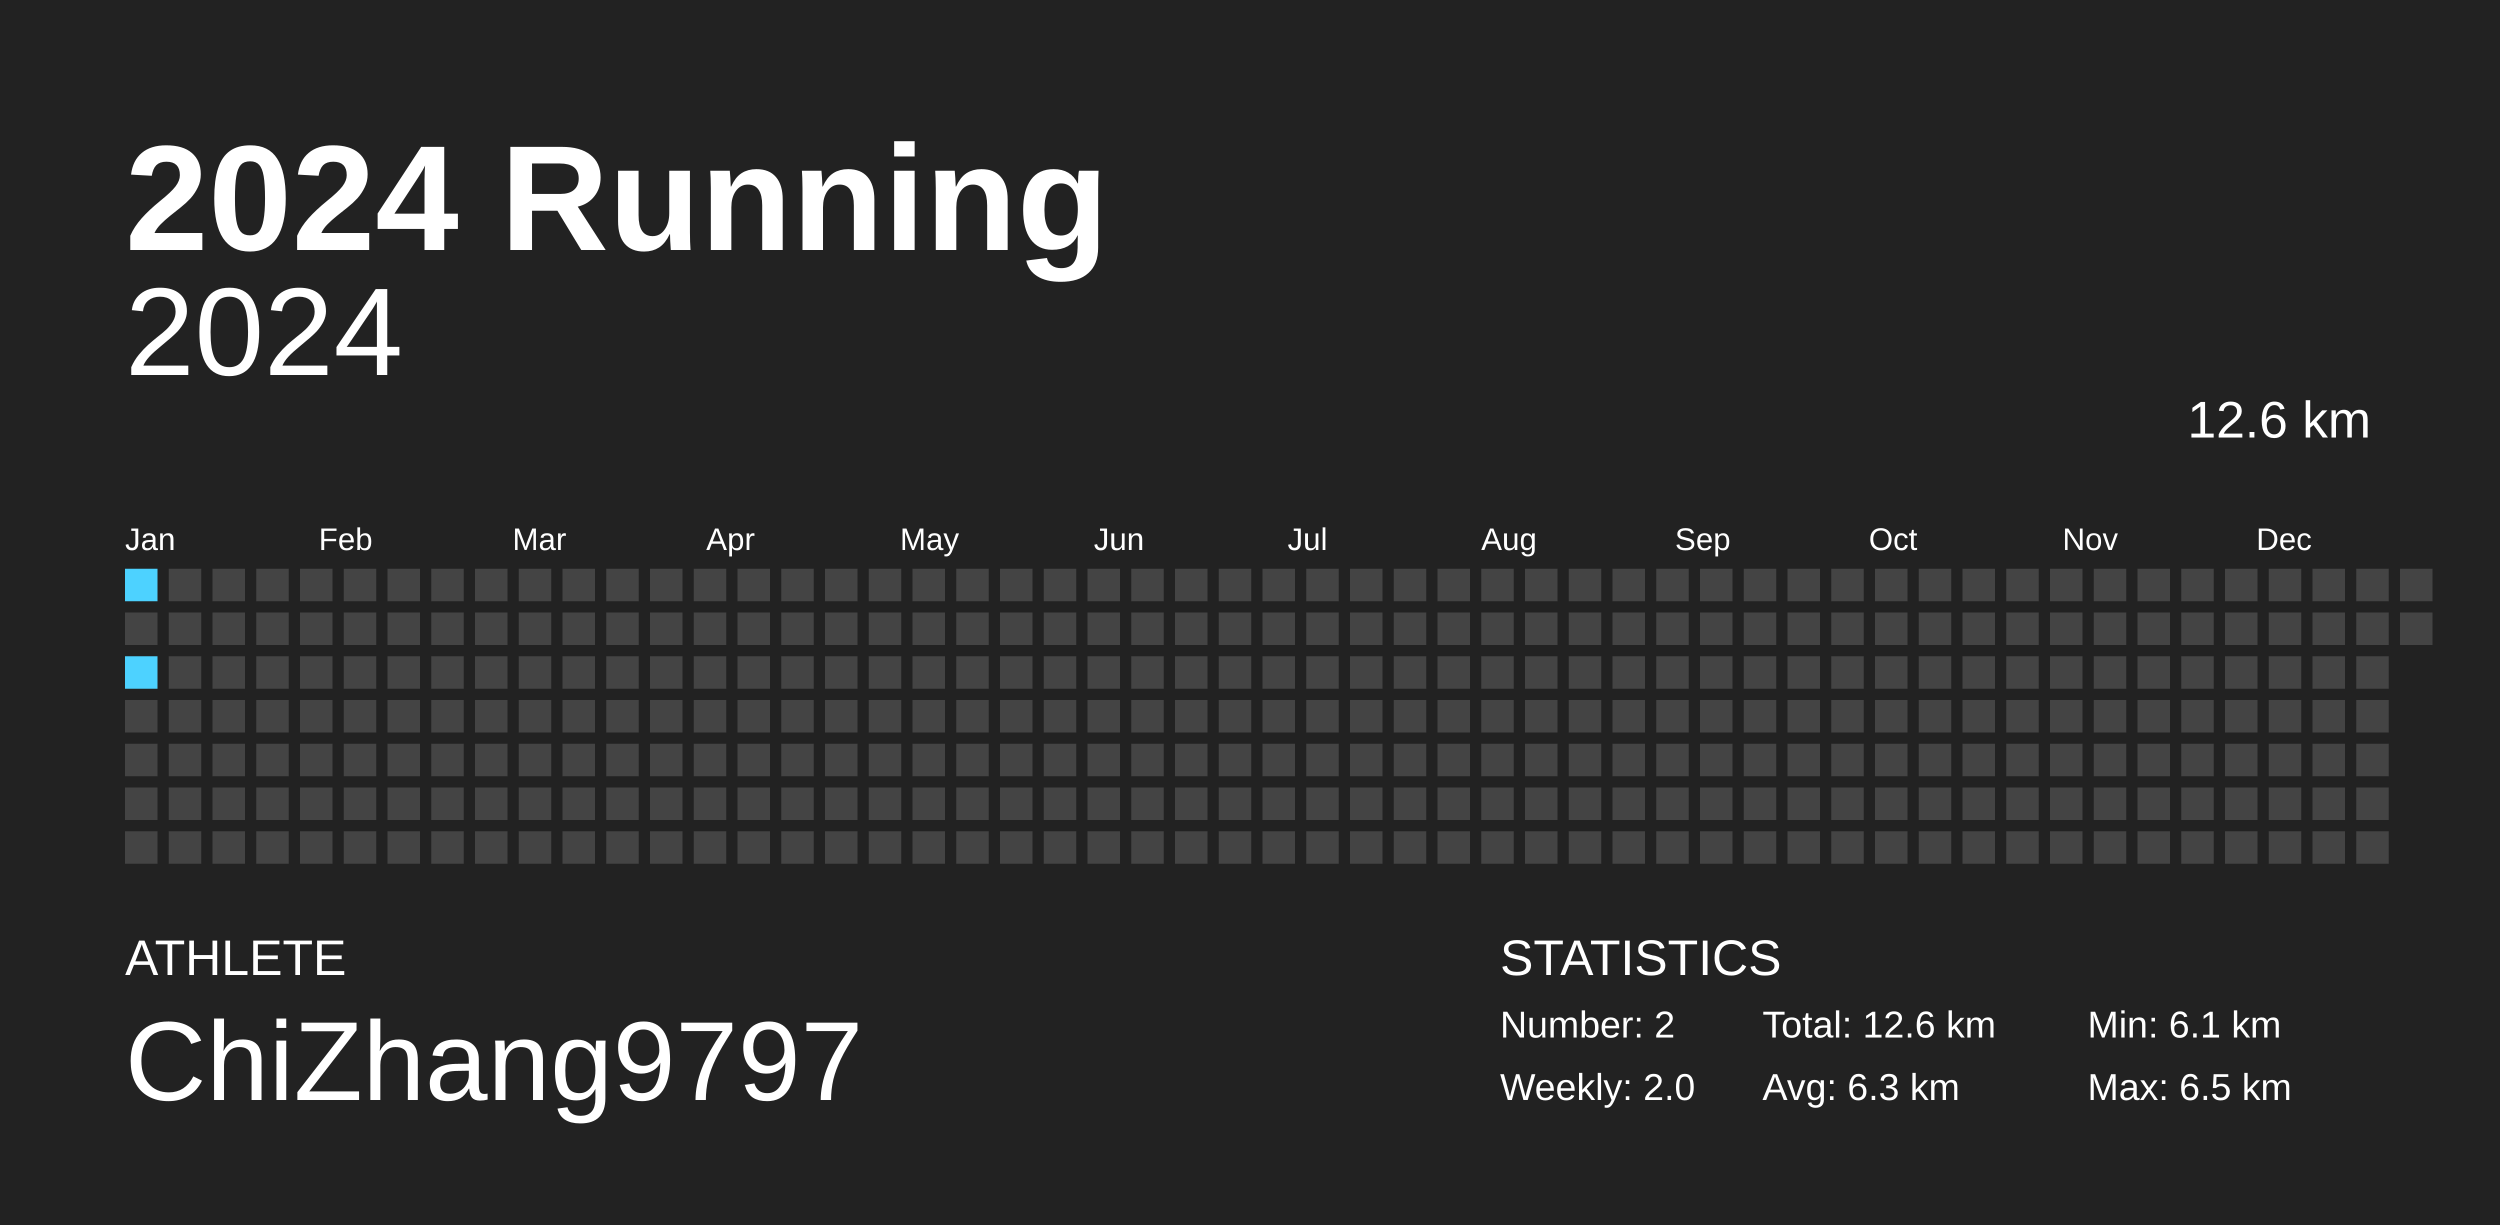
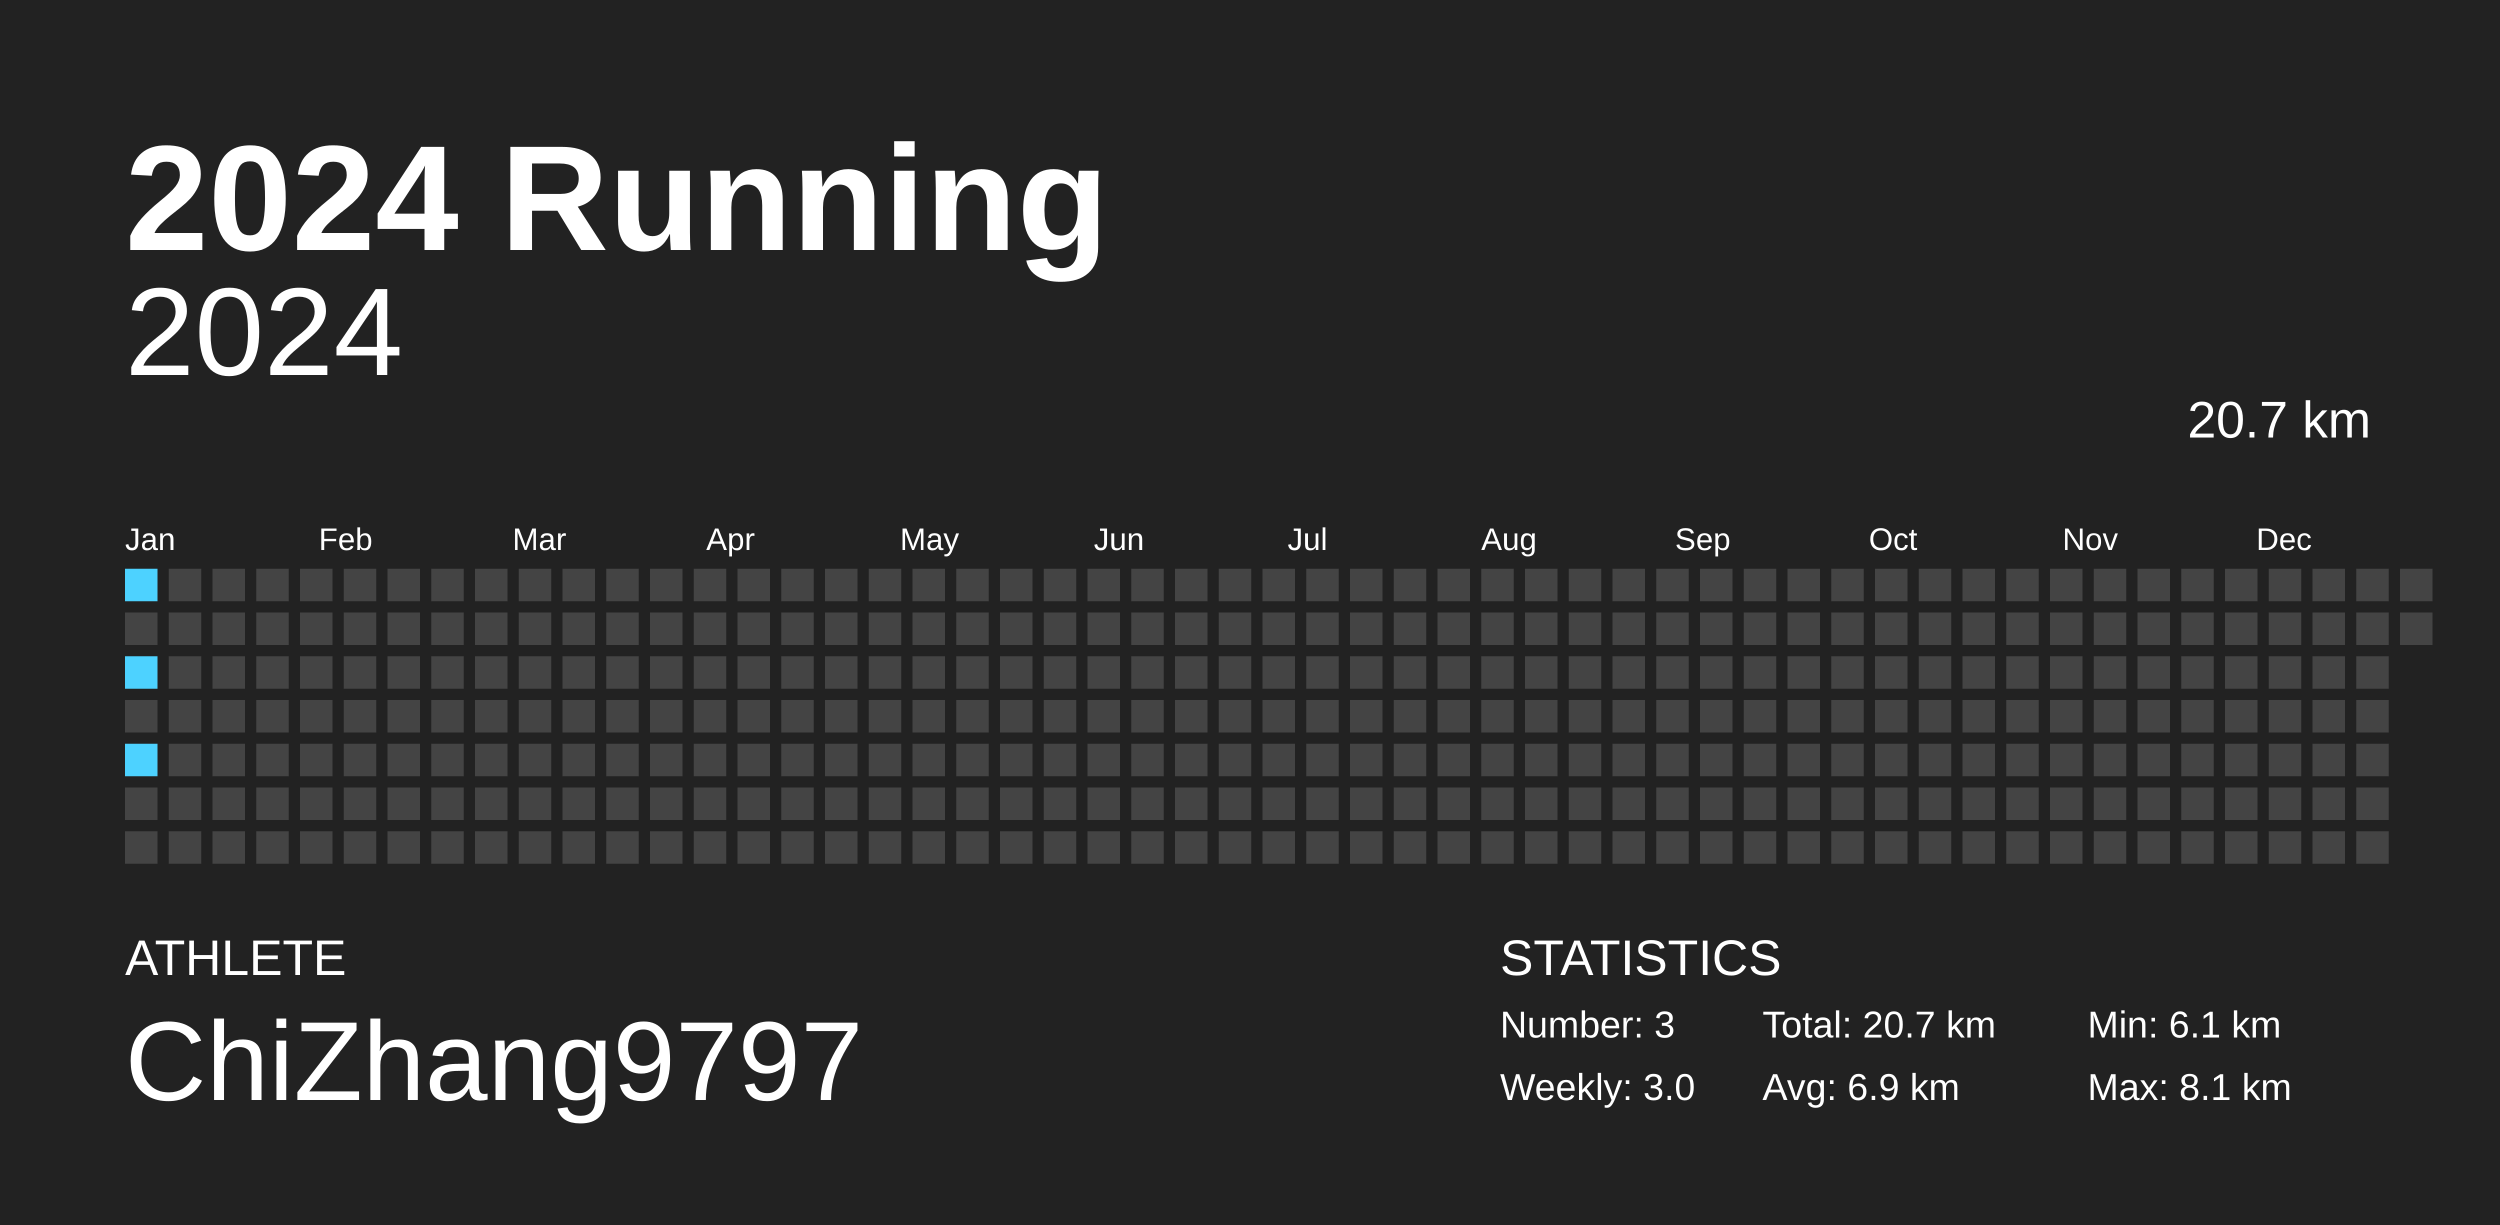
<svg xmlns="http://www.w3.org/2000/svg" baseProfile="full" height="98mm" version="1.1" viewBox="0,0,200,98" width="200mm">
  <defs />
  <rect fill="#222222" height="98" width="200" x="0" y="0" />
  <text fill="#FFFFFF" style="font-size:12px; font-family:Arial; font-weight:bold;" x="10" y="20">2024 Running</text>
  <text fill="#FFFFFF" style="font-size:4px; font-family:Arial" x="10" y="78">ATHLETE</text>
  <text fill="#FFFFFF" style="font-size:9px; font-family:Arial" x="10" y="88">ChiZhang9797</text>
  <text fill="#FFFFFF" style="font-size:4px; font-family:Arial" x="120" y="78">STATISTICS</text>
-   <text fill="#FFFFFF" style="font-size:3px; font-family:Arial" x="120" y="83">Number: 2</text>
-   <text fill="#FFFFFF" style="font-size:3px; font-family:Arial" x="120" y="88">Weekly: 2.0</text>
-   <text fill="#FFFFFF" style="font-size:3px; font-family:Arial" x="141" y="83">Total: 12.6 km</text>
-   <text fill="#FFFFFF" style="font-size:3px; font-family:Arial" x="141" y="88">Avg: 6.3 km</text>
+   <text fill="#FFFFFF" style="font-size:3px; font-family:Arial" x="120" y="83">Number: 3</text>
+   <text fill="#FFFFFF" style="font-size:3px; font-family:Arial" x="120" y="88">Weekly: 3.0</text>
+   <text fill="#FFFFFF" style="font-size:3px; font-family:Arial" x="141" y="83">Total: 20.7 km</text>
+   <text fill="#FFFFFF" style="font-size:3px; font-family:Arial" x="141" y="88">Avg: 6.9 km</text>
  <text fill="#FFFFFF" style="font-size:3px; font-family:Arial" x="167" y="83">Min: 6.1 km</text>
-   <text fill="#FFFFFF" style="font-size:3px; font-family:Arial" x="167" y="88">Max: 6.5 km</text>
+   <text fill="#FFFFFF" style="font-size:3px; font-family:Arial" x="167" y="88">Max: 8.1 km</text>
  <text alignment-baseline="hanging" fill="#FFFFFF" style="font-size:10.0px; font-family:Arial;" x="10" y="30">2024</text>
-   <text alignment-baseline="hanging" fill="#FFFFFF" style="font-size:4.125px; font-family:Arial;" x="175" y="35">12.6 km</text>
+   <text alignment-baseline="hanging" fill="#FFFFFF" style="font-size:4.125px; font-family:Arial;" x="175" y="35">20.7 km</text>
  <text fill="#FFFFFF" style="font-size:2.5px; font-family:Arial" x="10.0" y="44">Jan</text>
  <text fill="#FFFFFF" style="font-size:2.5px; font-family:Arial" x="25.5" y="44">Feb</text>
  <text fill="#FFFFFF" style="font-size:2.5px; font-family:Arial" x="41.0" y="44">Mar</text>
  <text fill="#FFFFFF" style="font-size:2.5px; font-family:Arial" x="56.5" y="44">Apr</text>
  <text fill="#FFFFFF" style="font-size:2.5px; font-family:Arial" x="72.0" y="44">May</text>
  <text fill="#FFFFFF" style="font-size:2.5px; font-family:Arial" x="87.5" y="44">Jun</text>
  <text fill="#FFFFFF" style="font-size:2.5px; font-family:Arial" x="103.0" y="44">Jul</text>
  <text fill="#FFFFFF" style="font-size:2.5px; font-family:Arial" x="118.5" y="44">Aug</text>
  <text fill="#FFFFFF" style="font-size:2.5px; font-family:Arial" x="134.0" y="44">Sep</text>
  <text fill="#FFFFFF" style="font-size:2.5px; font-family:Arial" x="149.5" y="44">Oct</text>
  <text fill="#FFFFFF" style="font-size:2.5px; font-family:Arial" x="165.0" y="44">Nov</text>
  <text fill="#FFFFFF" style="font-size:2.5px; font-family:Arial" x="180.5" y="44">Dec</text>
  <rect fill="#4dd2ff" height="2.6" width="2.6" x="10.0" y="45.5" />
  <rect fill="#444444" height="2.6" width="2.6" x="10.0" y="49.0" />
  <rect fill="#4dd2ff" height="2.6" width="2.6" x="10.0" y="52.5" />
  <rect fill="#444444" height="2.6" width="2.6" x="10.0" y="56.0" />
-   <rect fill="#444444" height="2.6" width="2.6" x="10.0" y="59.5" />
+   <rect fill="#4dd2ff" height="2.6" width="2.6" x="10.0" y="59.5" />
  <rect fill="#444444" height="2.6" width="2.6" x="10.0" y="63.0" />
  <rect fill="#444444" height="2.6" width="2.6" x="10.0" y="66.5" />
  <rect fill="#444444" height="2.6" width="2.6" x="13.5" y="45.5" />
  <rect fill="#444444" height="2.6" width="2.6" x="13.5" y="49.0" />
  <rect fill="#444444" height="2.6" width="2.6" x="13.5" y="52.5" />
  <rect fill="#444444" height="2.6" width="2.6" x="13.5" y="56.0" />
  <rect fill="#444444" height="2.6" width="2.6" x="13.5" y="59.5" />
  <rect fill="#444444" height="2.6" width="2.6" x="13.5" y="63.0" />
  <rect fill="#444444" height="2.6" width="2.6" x="13.5" y="66.5" />
  <rect fill="#444444" height="2.6" width="2.6" x="17.0" y="45.5" />
  <rect fill="#444444" height="2.6" width="2.6" x="17.0" y="49.0" />
  <rect fill="#444444" height="2.6" width="2.6" x="17.0" y="52.5" />
  <rect fill="#444444" height="2.6" width="2.6" x="17.0" y="56.0" />
  <rect fill="#444444" height="2.6" width="2.6" x="17.0" y="59.5" />
  <rect fill="#444444" height="2.6" width="2.6" x="17.0" y="63.0" />
  <rect fill="#444444" height="2.6" width="2.6" x="17.0" y="66.5" />
  <rect fill="#444444" height="2.6" width="2.6" x="20.5" y="45.5" />
  <rect fill="#444444" height="2.6" width="2.6" x="20.5" y="49.0" />
  <rect fill="#444444" height="2.6" width="2.6" x="20.5" y="52.5" />
  <rect fill="#444444" height="2.6" width="2.6" x="20.5" y="56.0" />
  <rect fill="#444444" height="2.6" width="2.6" x="20.5" y="59.5" />
  <rect fill="#444444" height="2.6" width="2.6" x="20.5" y="63.0" />
  <rect fill="#444444" height="2.6" width="2.6" x="20.5" y="66.5" />
  <rect fill="#444444" height="2.6" width="2.6" x="24.0" y="45.5" />
  <rect fill="#444444" height="2.6" width="2.6" x="24.0" y="49.0" />
  <rect fill="#444444" height="2.6" width="2.6" x="24.0" y="52.5" />
  <rect fill="#444444" height="2.6" width="2.6" x="24.0" y="56.0" />
  <rect fill="#444444" height="2.6" width="2.6" x="24.0" y="59.5" />
  <rect fill="#444444" height="2.6" width="2.6" x="24.0" y="63.0" />
  <rect fill="#444444" height="2.6" width="2.6" x="24.0" y="66.5" />
  <rect fill="#444444" height="2.6" width="2.6" x="27.5" y="45.5" />
  <rect fill="#444444" height="2.6" width="2.6" x="27.5" y="49.0" />
  <rect fill="#444444" height="2.6" width="2.6" x="27.5" y="52.5" />
  <rect fill="#444444" height="2.6" width="2.6" x="27.5" y="56.0" />
  <rect fill="#444444" height="2.6" width="2.6" x="27.5" y="59.5" />
  <rect fill="#444444" height="2.6" width="2.6" x="27.5" y="63.0" />
  <rect fill="#444444" height="2.6" width="2.6" x="27.5" y="66.5" />
  <rect fill="#444444" height="2.6" width="2.6" x="31.0" y="45.5" />
  <rect fill="#444444" height="2.6" width="2.6" x="31.0" y="49.0" />
  <rect fill="#444444" height="2.6" width="2.6" x="31.0" y="52.5" />
  <rect fill="#444444" height="2.6" width="2.6" x="31.0" y="56.0" />
  <rect fill="#444444" height="2.6" width="2.6" x="31.0" y="59.5" />
  <rect fill="#444444" height="2.6" width="2.6" x="31.0" y="63.0" />
  <rect fill="#444444" height="2.6" width="2.6" x="31.0" y="66.5" />
  <rect fill="#444444" height="2.6" width="2.6" x="34.5" y="45.5" />
  <rect fill="#444444" height="2.6" width="2.6" x="34.5" y="49.0" />
  <rect fill="#444444" height="2.6" width="2.6" x="34.5" y="52.5" />
  <rect fill="#444444" height="2.6" width="2.6" x="34.5" y="56.0" />
  <rect fill="#444444" height="2.6" width="2.6" x="34.5" y="59.5" />
  <rect fill="#444444" height="2.6" width="2.6" x="34.5" y="63.0" />
  <rect fill="#444444" height="2.6" width="2.6" x="34.5" y="66.5" />
  <rect fill="#444444" height="2.6" width="2.6" x="38.0" y="45.5" />
  <rect fill="#444444" height="2.6" width="2.6" x="38.0" y="49.0" />
  <rect fill="#444444" height="2.6" width="2.6" x="38.0" y="52.5" />
  <rect fill="#444444" height="2.6" width="2.6" x="38.0" y="56.0" />
  <rect fill="#444444" height="2.6" width="2.6" x="38.0" y="59.5" />
  <rect fill="#444444" height="2.6" width="2.6" x="38.0" y="63.0" />
  <rect fill="#444444" height="2.6" width="2.6" x="38.0" y="66.5" />
  <rect fill="#444444" height="2.6" width="2.6" x="41.5" y="45.5" />
  <rect fill="#444444" height="2.6" width="2.6" x="41.5" y="49.0" />
  <rect fill="#444444" height="2.6" width="2.6" x="41.5" y="52.5" />
  <rect fill="#444444" height="2.6" width="2.6" x="41.5" y="56.0" />
  <rect fill="#444444" height="2.6" width="2.6" x="41.5" y="59.5" />
  <rect fill="#444444" height="2.6" width="2.6" x="41.5" y="63.0" />
  <rect fill="#444444" height="2.6" width="2.6" x="41.5" y="66.5" />
  <rect fill="#444444" height="2.6" width="2.6" x="45.0" y="45.5" />
  <rect fill="#444444" height="2.6" width="2.6" x="45.0" y="49.0" />
  <rect fill="#444444" height="2.6" width="2.6" x="45.0" y="52.5" />
  <rect fill="#444444" height="2.6" width="2.6" x="45.0" y="56.0" />
  <rect fill="#444444" height="2.6" width="2.6" x="45.0" y="59.5" />
  <rect fill="#444444" height="2.6" width="2.6" x="45.0" y="63.0" />
  <rect fill="#444444" height="2.6" width="2.6" x="45.0" y="66.5" />
  <rect fill="#444444" height="2.6" width="2.6" x="48.5" y="45.5" />
  <rect fill="#444444" height="2.6" width="2.6" x="48.5" y="49.0" />
  <rect fill="#444444" height="2.6" width="2.6" x="48.5" y="52.5" />
  <rect fill="#444444" height="2.6" width="2.6" x="48.5" y="56.0" />
  <rect fill="#444444" height="2.6" width="2.6" x="48.5" y="59.5" />
  <rect fill="#444444" height="2.6" width="2.6" x="48.5" y="63.0" />
  <rect fill="#444444" height="2.6" width="2.6" x="48.5" y="66.5" />
  <rect fill="#444444" height="2.6" width="2.6" x="52.0" y="45.5" />
  <rect fill="#444444" height="2.6" width="2.6" x="52.0" y="49.0" />
  <rect fill="#444444" height="2.6" width="2.6" x="52.0" y="52.5" />
  <rect fill="#444444" height="2.6" width="2.6" x="52.0" y="56.0" />
  <rect fill="#444444" height="2.6" width="2.6" x="52.0" y="59.5" />
  <rect fill="#444444" height="2.6" width="2.6" x="52.0" y="63.0" />
  <rect fill="#444444" height="2.6" width="2.6" x="52.0" y="66.5" />
  <rect fill="#444444" height="2.6" width="2.6" x="55.5" y="45.5" />
  <rect fill="#444444" height="2.6" width="2.6" x="55.5" y="49.0" />
  <rect fill="#444444" height="2.6" width="2.6" x="55.5" y="52.5" />
  <rect fill="#444444" height="2.6" width="2.6" x="55.5" y="56.0" />
  <rect fill="#444444" height="2.6" width="2.6" x="55.5" y="59.5" />
  <rect fill="#444444" height="2.6" width="2.6" x="55.5" y="63.0" />
  <rect fill="#444444" height="2.6" width="2.6" x="55.5" y="66.5" />
  <rect fill="#444444" height="2.6" width="2.6" x="59.0" y="45.5" />
  <rect fill="#444444" height="2.6" width="2.6" x="59.0" y="49.0" />
  <rect fill="#444444" height="2.6" width="2.6" x="59.0" y="52.5" />
  <rect fill="#444444" height="2.6" width="2.6" x="59.0" y="56.0" />
  <rect fill="#444444" height="2.6" width="2.6" x="59.0" y="59.5" />
  <rect fill="#444444" height="2.6" width="2.6" x="59.0" y="63.0" />
  <rect fill="#444444" height="2.6" width="2.6" x="59.0" y="66.5" />
  <rect fill="#444444" height="2.6" width="2.6" x="62.5" y="45.5" />
  <rect fill="#444444" height="2.6" width="2.6" x="62.5" y="49.0" />
  <rect fill="#444444" height="2.6" width="2.6" x="62.5" y="52.5" />
  <rect fill="#444444" height="2.6" width="2.6" x="62.5" y="56.0" />
  <rect fill="#444444" height="2.6" width="2.6" x="62.5" y="59.5" />
  <rect fill="#444444" height="2.6" width="2.6" x="62.5" y="63.0" />
  <rect fill="#444444" height="2.6" width="2.6" x="62.5" y="66.5" />
  <rect fill="#444444" height="2.6" width="2.6" x="66.0" y="45.5" />
  <rect fill="#444444" height="2.6" width="2.6" x="66.0" y="49.0" />
  <rect fill="#444444" height="2.6" width="2.6" x="66.0" y="52.5" />
  <rect fill="#444444" height="2.6" width="2.6" x="66.0" y="56.0" />
  <rect fill="#444444" height="2.6" width="2.6" x="66.0" y="59.5" />
  <rect fill="#444444" height="2.6" width="2.6" x="66.0" y="63.0" />
  <rect fill="#444444" height="2.6" width="2.6" x="66.0" y="66.5" />
  <rect fill="#444444" height="2.6" width="2.6" x="69.5" y="45.5" />
  <rect fill="#444444" height="2.6" width="2.6" x="69.5" y="49.0" />
  <rect fill="#444444" height="2.6" width="2.6" x="69.5" y="52.5" />
  <rect fill="#444444" height="2.6" width="2.6" x="69.5" y="56.0" />
  <rect fill="#444444" height="2.6" width="2.6" x="69.5" y="59.5" />
  <rect fill="#444444" height="2.6" width="2.6" x="69.5" y="63.0" />
  <rect fill="#444444" height="2.6" width="2.6" x="69.5" y="66.5" />
  <rect fill="#444444" height="2.6" width="2.6" x="73.0" y="45.5" />
  <rect fill="#444444" height="2.6" width="2.6" x="73.0" y="49.0" />
  <rect fill="#444444" height="2.6" width="2.6" x="73.0" y="52.5" />
  <rect fill="#444444" height="2.6" width="2.6" x="73.0" y="56.0" />
  <rect fill="#444444" height="2.6" width="2.6" x="73.0" y="59.5" />
  <rect fill="#444444" height="2.6" width="2.6" x="73.0" y="63.0" />
  <rect fill="#444444" height="2.6" width="2.6" x="73.0" y="66.5" />
  <rect fill="#444444" height="2.6" width="2.6" x="76.5" y="45.5" />
  <rect fill="#444444" height="2.6" width="2.6" x="76.5" y="49.0" />
  <rect fill="#444444" height="2.6" width="2.6" x="76.5" y="52.5" />
  <rect fill="#444444" height="2.6" width="2.6" x="76.5" y="56.0" />
  <rect fill="#444444" height="2.6" width="2.6" x="76.5" y="59.5" />
  <rect fill="#444444" height="2.6" width="2.6" x="76.5" y="63.0" />
  <rect fill="#444444" height="2.6" width="2.6" x="76.5" y="66.5" />
  <rect fill="#444444" height="2.6" width="2.6" x="80.0" y="45.5" />
  <rect fill="#444444" height="2.6" width="2.6" x="80.0" y="49.0" />
  <rect fill="#444444" height="2.6" width="2.6" x="80.0" y="52.5" />
  <rect fill="#444444" height="2.6" width="2.6" x="80.0" y="56.0" />
  <rect fill="#444444" height="2.6" width="2.6" x="80.0" y="59.5" />
  <rect fill="#444444" height="2.6" width="2.6" x="80.0" y="63.0" />
  <rect fill="#444444" height="2.6" width="2.6" x="80.0" y="66.5" />
  <rect fill="#444444" height="2.6" width="2.6" x="83.5" y="45.5" />
  <rect fill="#444444" height="2.6" width="2.6" x="83.5" y="49.0" />
  <rect fill="#444444" height="2.6" width="2.6" x="83.5" y="52.5" />
  <rect fill="#444444" height="2.6" width="2.6" x="83.5" y="56.0" />
  <rect fill="#444444" height="2.6" width="2.6" x="83.5" y="59.5" />
  <rect fill="#444444" height="2.6" width="2.6" x="83.5" y="63.0" />
  <rect fill="#444444" height="2.6" width="2.6" x="83.5" y="66.5" />
  <rect fill="#444444" height="2.6" width="2.6" x="87.0" y="45.5" />
  <rect fill="#444444" height="2.6" width="2.6" x="87.0" y="49.0" />
  <rect fill="#444444" height="2.6" width="2.6" x="87.0" y="52.5" />
  <rect fill="#444444" height="2.6" width="2.6" x="87.0" y="56.0" />
  <rect fill="#444444" height="2.6" width="2.6" x="87.0" y="59.5" />
  <rect fill="#444444" height="2.6" width="2.6" x="87.0" y="63.0" />
  <rect fill="#444444" height="2.6" width="2.6" x="87.0" y="66.5" />
  <rect fill="#444444" height="2.6" width="2.6" x="90.5" y="45.5" />
  <rect fill="#444444" height="2.6" width="2.6" x="90.5" y="49.0" />
  <rect fill="#444444" height="2.6" width="2.6" x="90.5" y="52.5" />
  <rect fill="#444444" height="2.6" width="2.6" x="90.5" y="56.0" />
  <rect fill="#444444" height="2.6" width="2.6" x="90.5" y="59.5" />
  <rect fill="#444444" height="2.6" width="2.6" x="90.5" y="63.0" />
  <rect fill="#444444" height="2.6" width="2.6" x="90.5" y="66.5" />
  <rect fill="#444444" height="2.6" width="2.6" x="94.0" y="45.5" />
  <rect fill="#444444" height="2.6" width="2.6" x="94.0" y="49.0" />
  <rect fill="#444444" height="2.6" width="2.6" x="94.0" y="52.5" />
  <rect fill="#444444" height="2.6" width="2.6" x="94.0" y="56.0" />
  <rect fill="#444444" height="2.6" width="2.6" x="94.0" y="59.5" />
  <rect fill="#444444" height="2.6" width="2.6" x="94.0" y="63.0" />
  <rect fill="#444444" height="2.6" width="2.6" x="94.0" y="66.5" />
  <rect fill="#444444" height="2.6" width="2.6" x="97.5" y="45.5" />
  <rect fill="#444444" height="2.6" width="2.6" x="97.5" y="49.0" />
  <rect fill="#444444" height="2.6" width="2.6" x="97.5" y="52.5" />
  <rect fill="#444444" height="2.6" width="2.6" x="97.5" y="56.0" />
  <rect fill="#444444" height="2.6" width="2.6" x="97.5" y="59.5" />
  <rect fill="#444444" height="2.6" width="2.6" x="97.5" y="63.0" />
  <rect fill="#444444" height="2.6" width="2.6" x="97.5" y="66.5" />
  <rect fill="#444444" height="2.6" width="2.6" x="101.0" y="45.5" />
  <rect fill="#444444" height="2.6" width="2.6" x="101.0" y="49.0" />
  <rect fill="#444444" height="2.6" width="2.6" x="101.0" y="52.5" />
  <rect fill="#444444" height="2.6" width="2.6" x="101.0" y="56.0" />
  <rect fill="#444444" height="2.6" width="2.6" x="101.0" y="59.5" />
  <rect fill="#444444" height="2.6" width="2.6" x="101.0" y="63.0" />
  <rect fill="#444444" height="2.6" width="2.6" x="101.0" y="66.5" />
  <rect fill="#444444" height="2.6" width="2.6" x="104.5" y="45.5" />
  <rect fill="#444444" height="2.6" width="2.6" x="104.5" y="49.0" />
  <rect fill="#444444" height="2.6" width="2.6" x="104.5" y="52.5" />
  <rect fill="#444444" height="2.6" width="2.6" x="104.5" y="56.0" />
  <rect fill="#444444" height="2.6" width="2.6" x="104.5" y="59.5" />
  <rect fill="#444444" height="2.6" width="2.6" x="104.5" y="63.0" />
  <rect fill="#444444" height="2.6" width="2.6" x="104.5" y="66.5" />
  <rect fill="#444444" height="2.6" width="2.6" x="108.0" y="45.5" />
  <rect fill="#444444" height="2.6" width="2.6" x="108.0" y="49.0" />
  <rect fill="#444444" height="2.6" width="2.6" x="108.0" y="52.5" />
  <rect fill="#444444" height="2.6" width="2.6" x="108.0" y="56.0" />
  <rect fill="#444444" height="2.6" width="2.6" x="108.0" y="59.5" />
  <rect fill="#444444" height="2.6" width="2.6" x="108.0" y="63.0" />
  <rect fill="#444444" height="2.6" width="2.6" x="108.0" y="66.5" />
  <rect fill="#444444" height="2.6" width="2.6" x="111.5" y="45.5" />
  <rect fill="#444444" height="2.6" width="2.6" x="111.5" y="49.0" />
  <rect fill="#444444" height="2.6" width="2.6" x="111.5" y="52.5" />
  <rect fill="#444444" height="2.6" width="2.6" x="111.5" y="56.0" />
  <rect fill="#444444" height="2.6" width="2.6" x="111.5" y="59.5" />
  <rect fill="#444444" height="2.6" width="2.6" x="111.5" y="63.0" />
  <rect fill="#444444" height="2.6" width="2.6" x="111.5" y="66.5" />
  <rect fill="#444444" height="2.6" width="2.6" x="115.0" y="45.5" />
  <rect fill="#444444" height="2.6" width="2.6" x="115.0" y="49.0" />
  <rect fill="#444444" height="2.6" width="2.6" x="115.0" y="52.5" />
  <rect fill="#444444" height="2.6" width="2.6" x="115.0" y="56.0" />
  <rect fill="#444444" height="2.6" width="2.6" x="115.0" y="59.5" />
  <rect fill="#444444" height="2.6" width="2.6" x="115.0" y="63.0" />
  <rect fill="#444444" height="2.6" width="2.6" x="115.0" y="66.5" />
  <rect fill="#444444" height="2.6" width="2.6" x="118.5" y="45.5" />
  <rect fill="#444444" height="2.6" width="2.6" x="118.5" y="49.0" />
  <rect fill="#444444" height="2.6" width="2.6" x="118.5" y="52.5" />
  <rect fill="#444444" height="2.6" width="2.6" x="118.5" y="56.0" />
  <rect fill="#444444" height="2.6" width="2.6" x="118.5" y="59.5" />
  <rect fill="#444444" height="2.6" width="2.6" x="118.5" y="63.0" />
  <rect fill="#444444" height="2.6" width="2.6" x="118.5" y="66.5" />
  <rect fill="#444444" height="2.6" width="2.6" x="122.0" y="45.5" />
  <rect fill="#444444" height="2.6" width="2.6" x="122.0" y="49.0" />
  <rect fill="#444444" height="2.6" width="2.6" x="122.0" y="52.5" />
  <rect fill="#444444" height="2.6" width="2.6" x="122.0" y="56.0" />
  <rect fill="#444444" height="2.6" width="2.6" x="122.0" y="59.5" />
  <rect fill="#444444" height="2.6" width="2.6" x="122.0" y="63.0" />
  <rect fill="#444444" height="2.6" width="2.6" x="122.0" y="66.5" />
  <rect fill="#444444" height="2.6" width="2.6" x="125.5" y="45.5" />
  <rect fill="#444444" height="2.6" width="2.6" x="125.5" y="49.0" />
  <rect fill="#444444" height="2.6" width="2.6" x="125.5" y="52.5" />
  <rect fill="#444444" height="2.6" width="2.6" x="125.5" y="56.0" />
  <rect fill="#444444" height="2.6" width="2.6" x="125.5" y="59.5" />
  <rect fill="#444444" height="2.6" width="2.6" x="125.5" y="63.0" />
  <rect fill="#444444" height="2.6" width="2.6" x="125.5" y="66.5" />
  <rect fill="#444444" height="2.6" width="2.6" x="129.0" y="45.5" />
  <rect fill="#444444" height="2.6" width="2.6" x="129.0" y="49.0" />
  <rect fill="#444444" height="2.6" width="2.6" x="129.0" y="52.5" />
  <rect fill="#444444" height="2.6" width="2.6" x="129.0" y="56.0" />
  <rect fill="#444444" height="2.6" width="2.6" x="129.0" y="59.5" />
  <rect fill="#444444" height="2.6" width="2.6" x="129.0" y="63.0" />
  <rect fill="#444444" height="2.6" width="2.6" x="129.0" y="66.5" />
  <rect fill="#444444" height="2.6" width="2.6" x="132.5" y="45.5" />
  <rect fill="#444444" height="2.6" width="2.6" x="132.5" y="49.0" />
  <rect fill="#444444" height="2.6" width="2.6" x="132.5" y="52.5" />
  <rect fill="#444444" height="2.6" width="2.6" x="132.5" y="56.0" />
  <rect fill="#444444" height="2.6" width="2.6" x="132.5" y="59.5" />
  <rect fill="#444444" height="2.6" width="2.6" x="132.5" y="63.0" />
  <rect fill="#444444" height="2.6" width="2.6" x="132.5" y="66.5" />
  <rect fill="#444444" height="2.6" width="2.6" x="136.0" y="45.5" />
  <rect fill="#444444" height="2.6" width="2.6" x="136.0" y="49.0" />
  <rect fill="#444444" height="2.6" width="2.6" x="136.0" y="52.5" />
  <rect fill="#444444" height="2.6" width="2.6" x="136.0" y="56.0" />
  <rect fill="#444444" height="2.6" width="2.6" x="136.0" y="59.5" />
  <rect fill="#444444" height="2.6" width="2.6" x="136.0" y="63.0" />
  <rect fill="#444444" height="2.6" width="2.6" x="136.0" y="66.5" />
  <rect fill="#444444" height="2.6" width="2.6" x="139.5" y="45.5" />
  <rect fill="#444444" height="2.6" width="2.6" x="139.5" y="49.0" />
  <rect fill="#444444" height="2.6" width="2.6" x="139.5" y="52.5" />
  <rect fill="#444444" height="2.6" width="2.6" x="139.5" y="56.0" />
  <rect fill="#444444" height="2.6" width="2.6" x="139.5" y="59.5" />
  <rect fill="#444444" height="2.6" width="2.6" x="139.5" y="63.0" />
  <rect fill="#444444" height="2.6" width="2.6" x="139.5" y="66.5" />
  <rect fill="#444444" height="2.6" width="2.6" x="143.0" y="45.5" />
  <rect fill="#444444" height="2.6" width="2.6" x="143.0" y="49.0" />
  <rect fill="#444444" height="2.6" width="2.6" x="143.0" y="52.5" />
  <rect fill="#444444" height="2.6" width="2.6" x="143.0" y="56.0" />
  <rect fill="#444444" height="2.6" width="2.6" x="143.0" y="59.5" />
  <rect fill="#444444" height="2.6" width="2.6" x="143.0" y="63.0" />
  <rect fill="#444444" height="2.6" width="2.6" x="143.0" y="66.5" />
  <rect fill="#444444" height="2.6" width="2.6" x="146.5" y="45.5" />
  <rect fill="#444444" height="2.6" width="2.6" x="146.5" y="49.0" />
  <rect fill="#444444" height="2.6" width="2.6" x="146.5" y="52.5" />
  <rect fill="#444444" height="2.6" width="2.6" x="146.5" y="56.0" />
  <rect fill="#444444" height="2.6" width="2.6" x="146.5" y="59.5" />
  <rect fill="#444444" height="2.6" width="2.6" x="146.5" y="63.0" />
  <rect fill="#444444" height="2.6" width="2.6" x="146.5" y="66.5" />
  <rect fill="#444444" height="2.6" width="2.6" x="150.0" y="45.5" />
  <rect fill="#444444" height="2.6" width="2.6" x="150.0" y="49.0" />
  <rect fill="#444444" height="2.6" width="2.6" x="150.0" y="52.5" />
  <rect fill="#444444" height="2.6" width="2.6" x="150.0" y="56.0" />
  <rect fill="#444444" height="2.6" width="2.6" x="150.0" y="59.5" />
  <rect fill="#444444" height="2.6" width="2.6" x="150.0" y="63.0" />
  <rect fill="#444444" height="2.6" width="2.6" x="150.0" y="66.5" />
  <rect fill="#444444" height="2.6" width="2.6" x="153.5" y="45.5" />
  <rect fill="#444444" height="2.6" width="2.6" x="153.5" y="49.0" />
  <rect fill="#444444" height="2.6" width="2.6" x="153.5" y="52.5" />
  <rect fill="#444444" height="2.6" width="2.6" x="153.5" y="56.0" />
  <rect fill="#444444" height="2.6" width="2.6" x="153.5" y="59.5" />
  <rect fill="#444444" height="2.6" width="2.6" x="153.5" y="63.0" />
  <rect fill="#444444" height="2.6" width="2.6" x="153.5" y="66.5" />
  <rect fill="#444444" height="2.6" width="2.6" x="157.0" y="45.5" />
  <rect fill="#444444" height="2.6" width="2.6" x="157.0" y="49.0" />
  <rect fill="#444444" height="2.6" width="2.6" x="157.0" y="52.5" />
  <rect fill="#444444" height="2.6" width="2.6" x="157.0" y="56.0" />
  <rect fill="#444444" height="2.6" width="2.6" x="157.0" y="59.5" />
  <rect fill="#444444" height="2.6" width="2.6" x="157.0" y="63.0" />
  <rect fill="#444444" height="2.6" width="2.6" x="157.0" y="66.5" />
  <rect fill="#444444" height="2.6" width="2.6" x="160.5" y="45.5" />
  <rect fill="#444444" height="2.6" width="2.6" x="160.5" y="49.0" />
  <rect fill="#444444" height="2.6" width="2.6" x="160.5" y="52.5" />
  <rect fill="#444444" height="2.6" width="2.6" x="160.5" y="56.0" />
  <rect fill="#444444" height="2.6" width="2.6" x="160.5" y="59.5" />
  <rect fill="#444444" height="2.6" width="2.6" x="160.5" y="63.0" />
  <rect fill="#444444" height="2.6" width="2.6" x="160.5" y="66.5" />
  <rect fill="#444444" height="2.6" width="2.6" x="164.0" y="45.5" />
  <rect fill="#444444" height="2.6" width="2.6" x="164.0" y="49.0" />
  <rect fill="#444444" height="2.6" width="2.6" x="164.0" y="52.5" />
  <rect fill="#444444" height="2.6" width="2.6" x="164.0" y="56.0" />
  <rect fill="#444444" height="2.6" width="2.6" x="164.0" y="59.5" />
  <rect fill="#444444" height="2.6" width="2.6" x="164.0" y="63.0" />
  <rect fill="#444444" height="2.6" width="2.6" x="164.0" y="66.5" />
  <rect fill="#444444" height="2.6" width="2.6" x="167.5" y="45.5" />
  <rect fill="#444444" height="2.6" width="2.6" x="167.5" y="49.0" />
  <rect fill="#444444" height="2.6" width="2.6" x="167.5" y="52.5" />
  <rect fill="#444444" height="2.6" width="2.6" x="167.5" y="56.0" />
  <rect fill="#444444" height="2.6" width="2.6" x="167.5" y="59.5" />
  <rect fill="#444444" height="2.6" width="2.6" x="167.5" y="63.0" />
  <rect fill="#444444" height="2.6" width="2.6" x="167.5" y="66.5" />
  <rect fill="#444444" height="2.6" width="2.6" x="171.0" y="45.5" />
  <rect fill="#444444" height="2.6" width="2.6" x="171.0" y="49.0" />
  <rect fill="#444444" height="2.6" width="2.6" x="171.0" y="52.5" />
  <rect fill="#444444" height="2.6" width="2.6" x="171.0" y="56.0" />
  <rect fill="#444444" height="2.6" width="2.6" x="171.0" y="59.5" />
  <rect fill="#444444" height="2.6" width="2.6" x="171.0" y="63.0" />
  <rect fill="#444444" height="2.6" width="2.6" x="171.0" y="66.5" />
  <rect fill="#444444" height="2.6" width="2.6" x="174.5" y="45.5" />
  <rect fill="#444444" height="2.6" width="2.6" x="174.5" y="49.0" />
  <rect fill="#444444" height="2.6" width="2.6" x="174.5" y="52.5" />
  <rect fill="#444444" height="2.6" width="2.6" x="174.5" y="56.0" />
  <rect fill="#444444" height="2.6" width="2.6" x="174.5" y="59.5" />
  <rect fill="#444444" height="2.6" width="2.6" x="174.5" y="63.0" />
  <rect fill="#444444" height="2.6" width="2.6" x="174.5" y="66.5" />
  <rect fill="#444444" height="2.6" width="2.6" x="178.0" y="45.5" />
  <rect fill="#444444" height="2.6" width="2.6" x="178.0" y="49.0" />
  <rect fill="#444444" height="2.6" width="2.6" x="178.0" y="52.5" />
  <rect fill="#444444" height="2.6" width="2.6" x="178.0" y="56.0" />
  <rect fill="#444444" height="2.6" width="2.6" x="178.0" y="59.5" />
  <rect fill="#444444" height="2.6" width="2.6" x="178.0" y="63.0" />
  <rect fill="#444444" height="2.6" width="2.6" x="178.0" y="66.5" />
  <rect fill="#444444" height="2.6" width="2.6" x="181.5" y="45.5" />
  <rect fill="#444444" height="2.6" width="2.6" x="181.5" y="49.0" />
  <rect fill="#444444" height="2.6" width="2.6" x="181.5" y="52.5" />
  <rect fill="#444444" height="2.6" width="2.6" x="181.5" y="56.0" />
  <rect fill="#444444" height="2.6" width="2.6" x="181.5" y="59.5" />
  <rect fill="#444444" height="2.6" width="2.6" x="181.5" y="63.0" />
  <rect fill="#444444" height="2.6" width="2.6" x="181.5" y="66.5" />
  <rect fill="#444444" height="2.6" width="2.6" x="185.0" y="45.5" />
  <rect fill="#444444" height="2.6" width="2.6" x="185.0" y="49.0" />
  <rect fill="#444444" height="2.6" width="2.6" x="185.0" y="52.5" />
  <rect fill="#444444" height="2.6" width="2.6" x="185.0" y="56.0" />
  <rect fill="#444444" height="2.6" width="2.6" x="185.0" y="59.5" />
  <rect fill="#444444" height="2.6" width="2.6" x="185.0" y="63.0" />
  <rect fill="#444444" height="2.6" width="2.6" x="185.0" y="66.5" />
  <rect fill="#444444" height="2.6" width="2.6" x="188.5" y="45.5" />
  <rect fill="#444444" height="2.6" width="2.6" x="188.5" y="49.0" />
  <rect fill="#444444" height="2.6" width="2.6" x="188.5" y="52.5" />
  <rect fill="#444444" height="2.6" width="2.6" x="188.5" y="56.0" />
  <rect fill="#444444" height="2.6" width="2.6" x="188.5" y="59.5" />
  <rect fill="#444444" height="2.6" width="2.6" x="188.5" y="63.0" />
  <rect fill="#444444" height="2.6" width="2.6" x="188.5" y="66.5" />
  <rect fill="#444444" height="2.6" width="2.6" x="192.0" y="45.5" />
  <rect fill="#444444" height="2.6" width="2.6" x="192.0" y="49.0" />
</svg>
